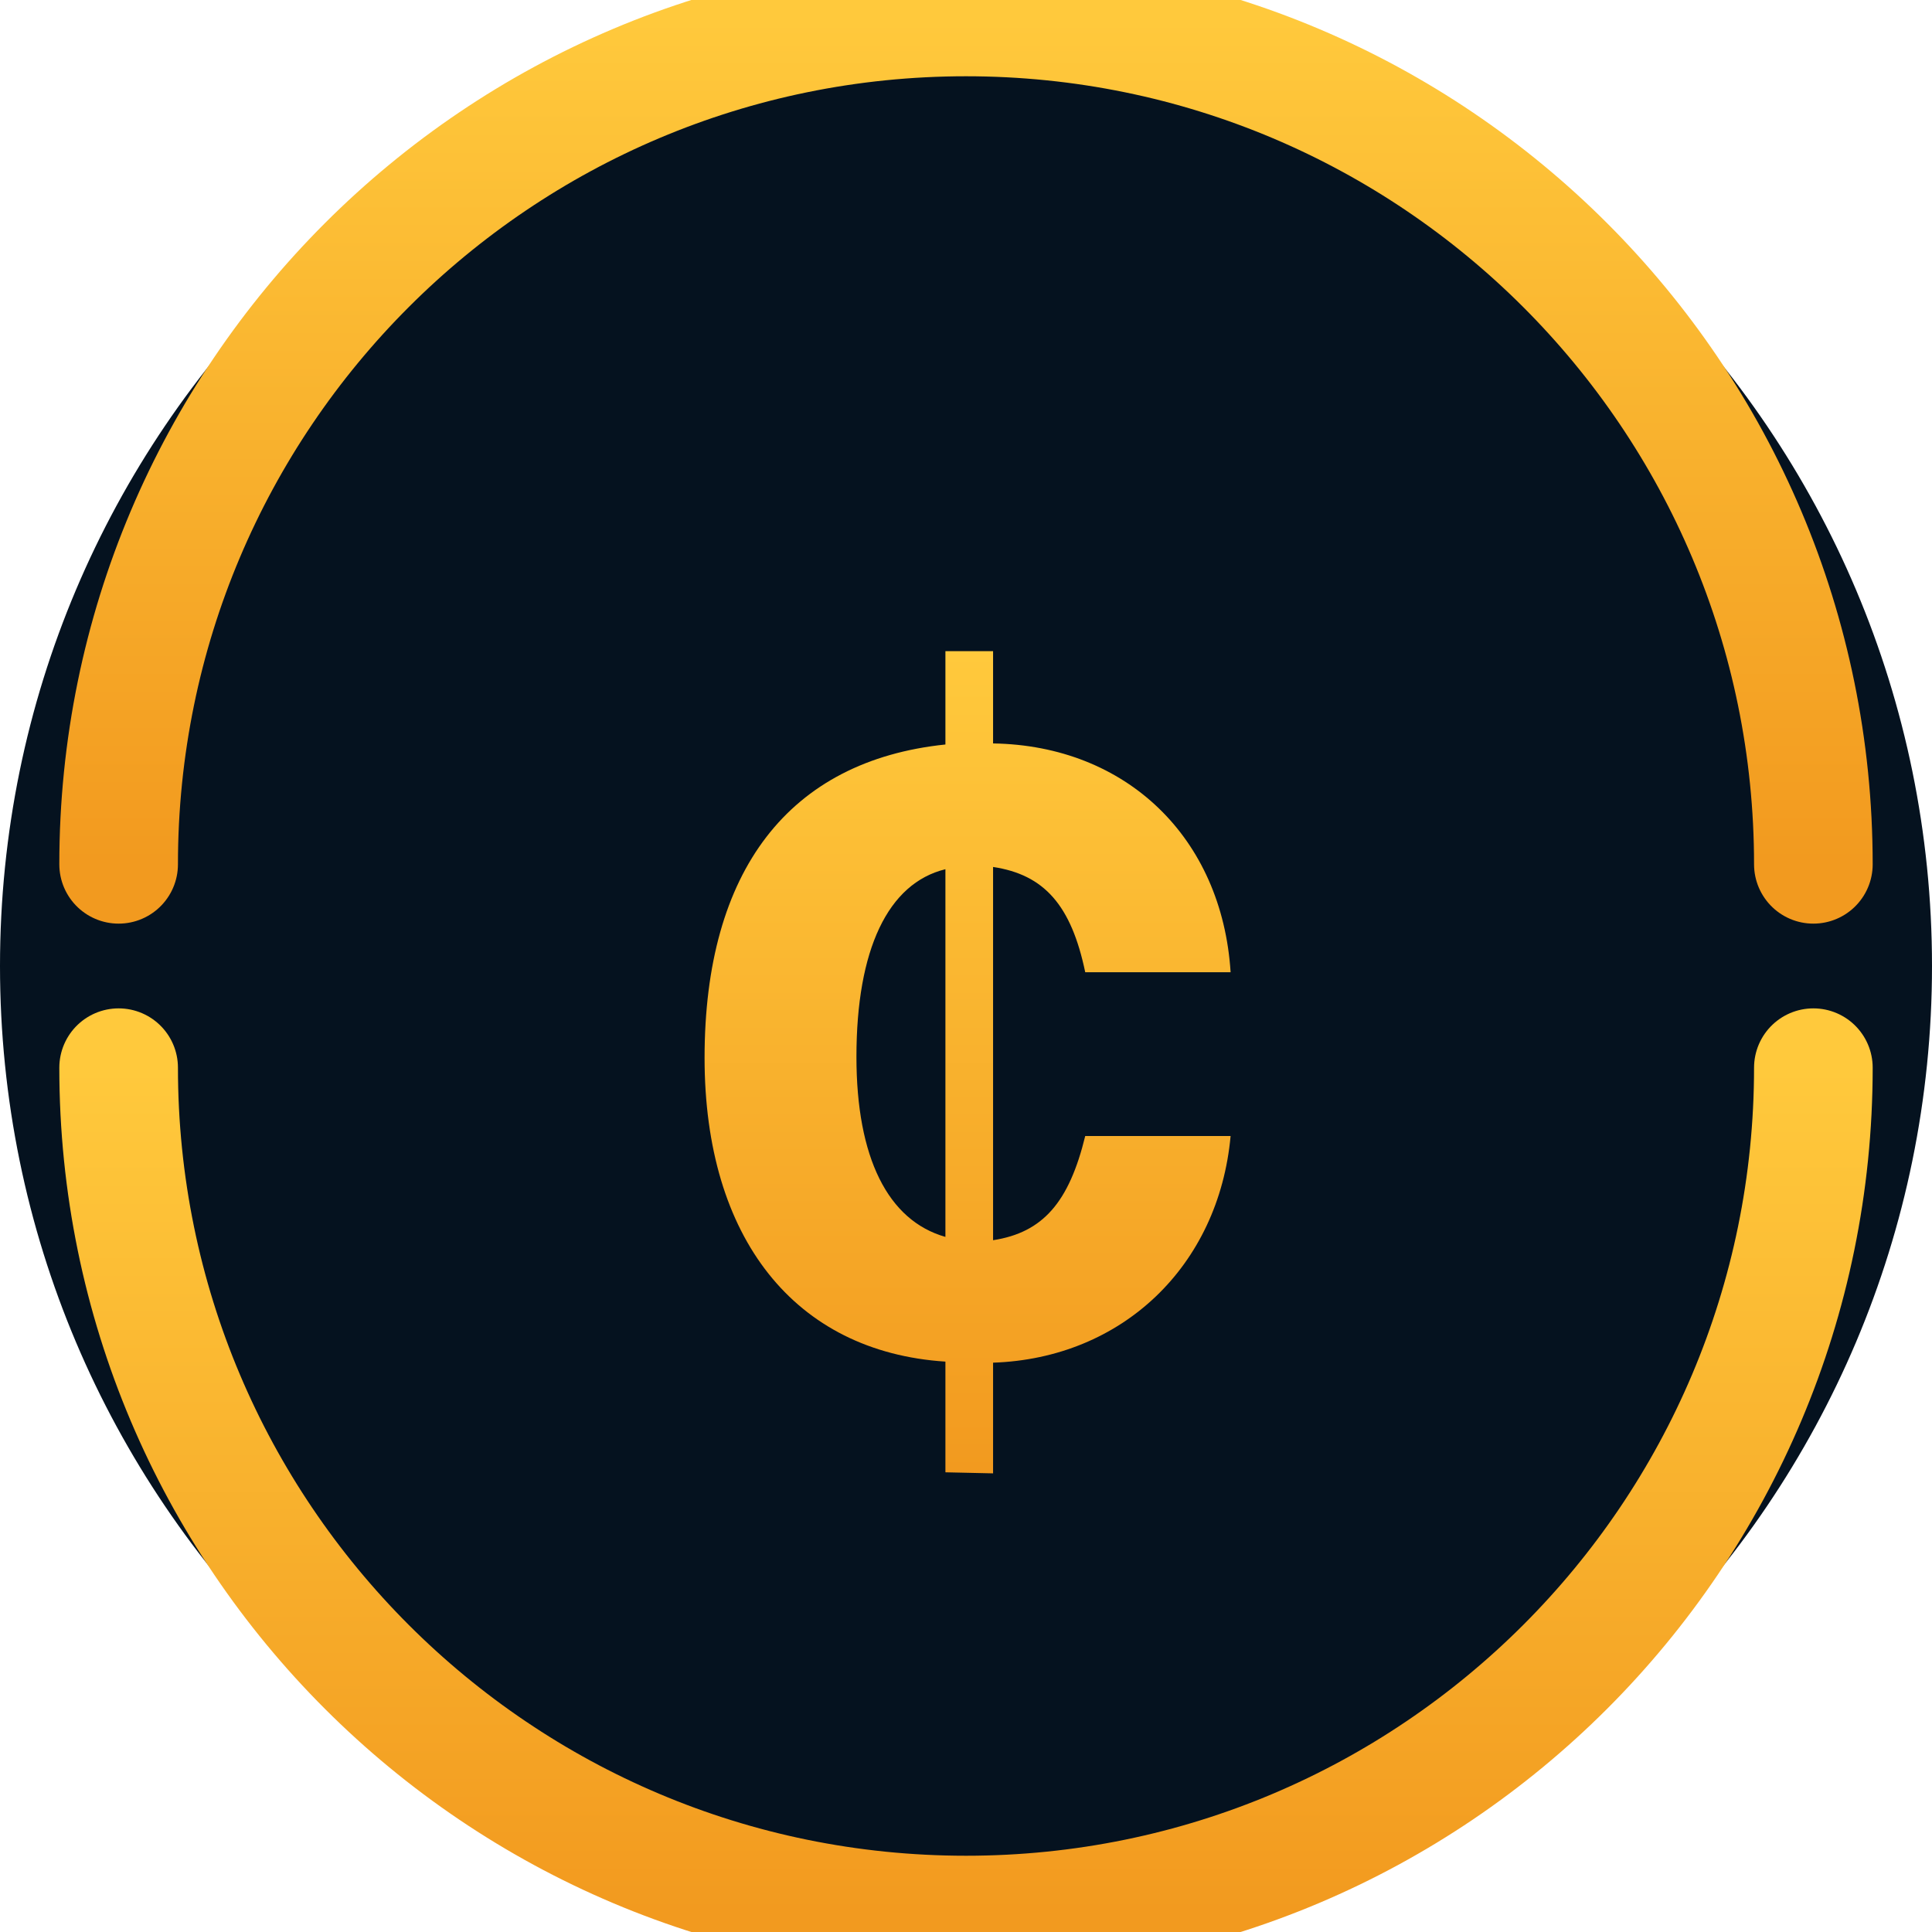
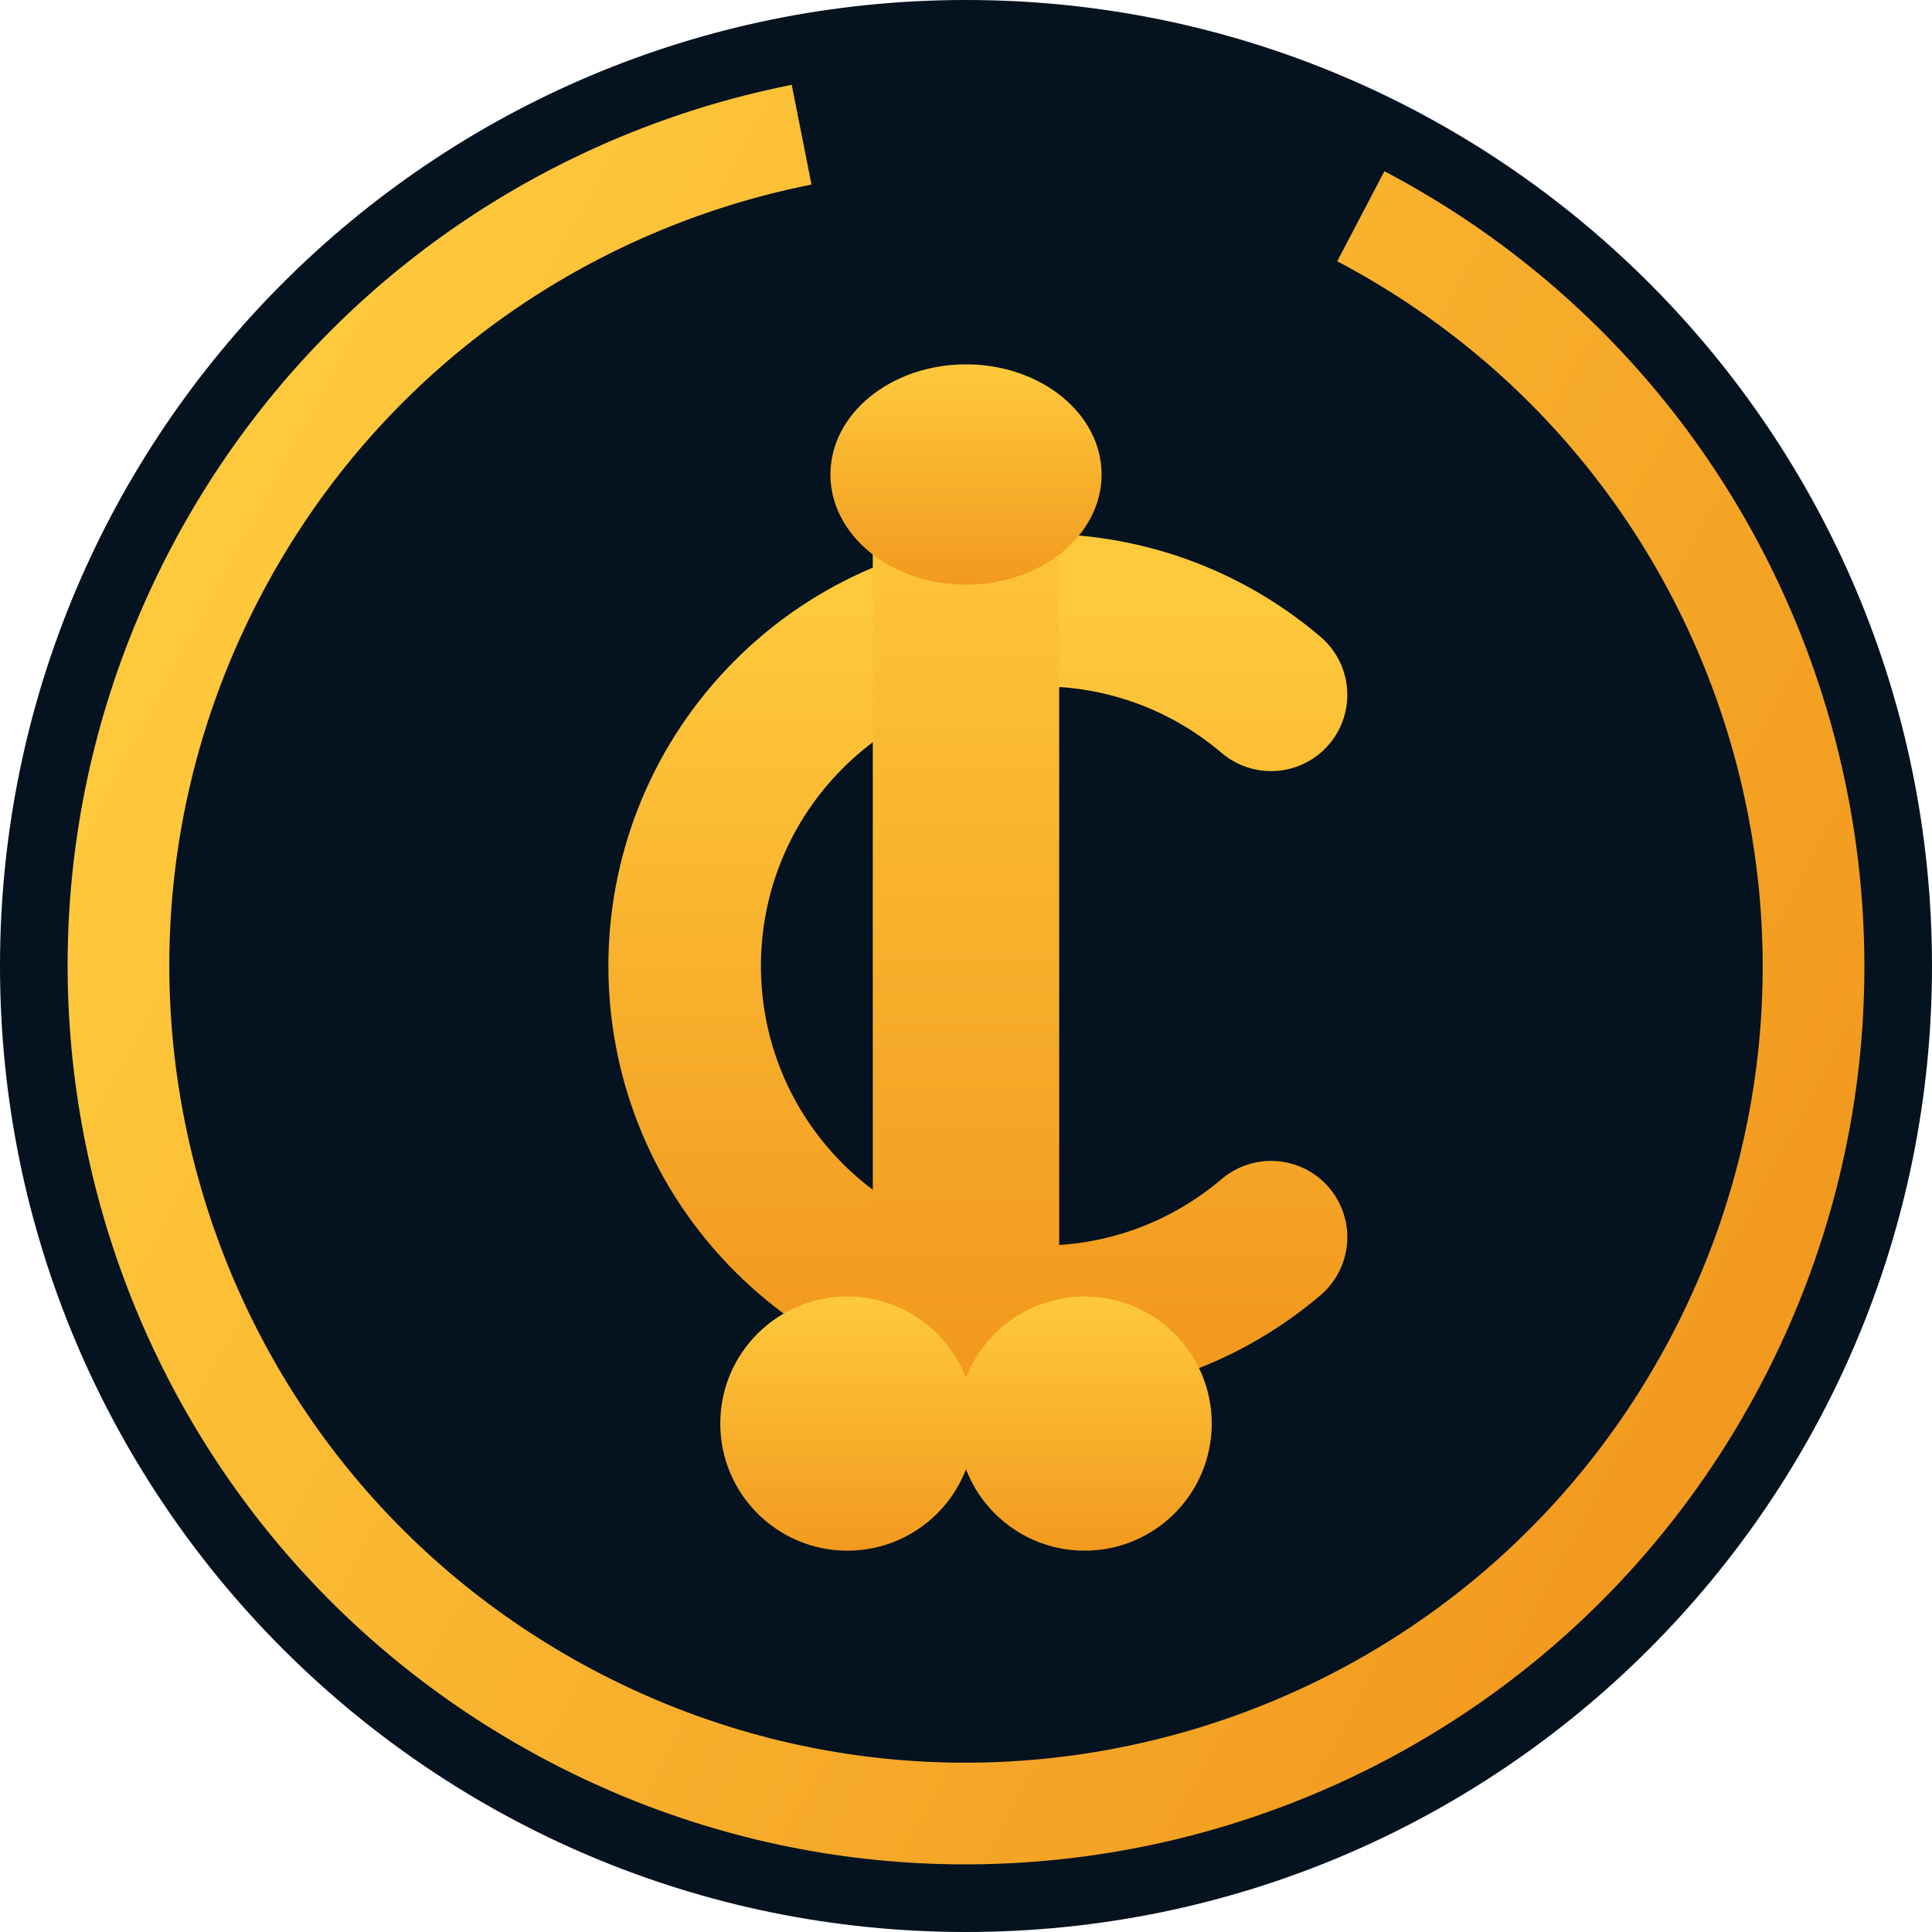
<svg xmlns="http://www.w3.org/2000/svg" viewBox="0 0 228 228">
  <defs>
    <linearGradient id="g" x1="0" y1="0" x2="0" y2="1">
      <stop offset="0" stop-color="#FFC93C" />
      <stop offset="1" stop-color="#F29A1F" />
    </linearGradient>
  </defs>
  <circle cx="114" cy="114" r="114" fill="#05121F" />
-   <path d="M14 102 A100 100 0 0 1 214 102" fill="none" stroke="url(#g)" stroke-width="14" stroke-linecap="round" />
-   <path d="M214 126 A100 100 0 0 1 14 126" fill="none" stroke="url(#g)" stroke-width="14" stroke-linecap="round" />
-   <text x="114" y="158" text-anchor="middle" font-family="Helvetica,Arial,sans-serif" font-weight="800" font-size="128" fill="url(#g)">¢</text>
+   <circle cx="114" cy="114" r="100" fill="none" stroke="url(#g)" stroke-width="12" stroke-dasharray="560 68" transform="rotate(-62 114 114)" />
+   <path d="M150 82 A42 42 0 1 0 150 146" fill="none" stroke="url(#g)" stroke-width="18" stroke-linecap="round" />
+   <rect x="103" y="54" width="22" height="104" rx="11" fill="url(#g)" />
+   <ellipse cx="114" cy="56" rx="16" ry="13" fill="url(#g)" />
+   <circle cx="100" cy="168" r="15" fill="url(#g)" />
+   <circle cx="128" cy="168" r="15" fill="url(#g)" />
</svg>
